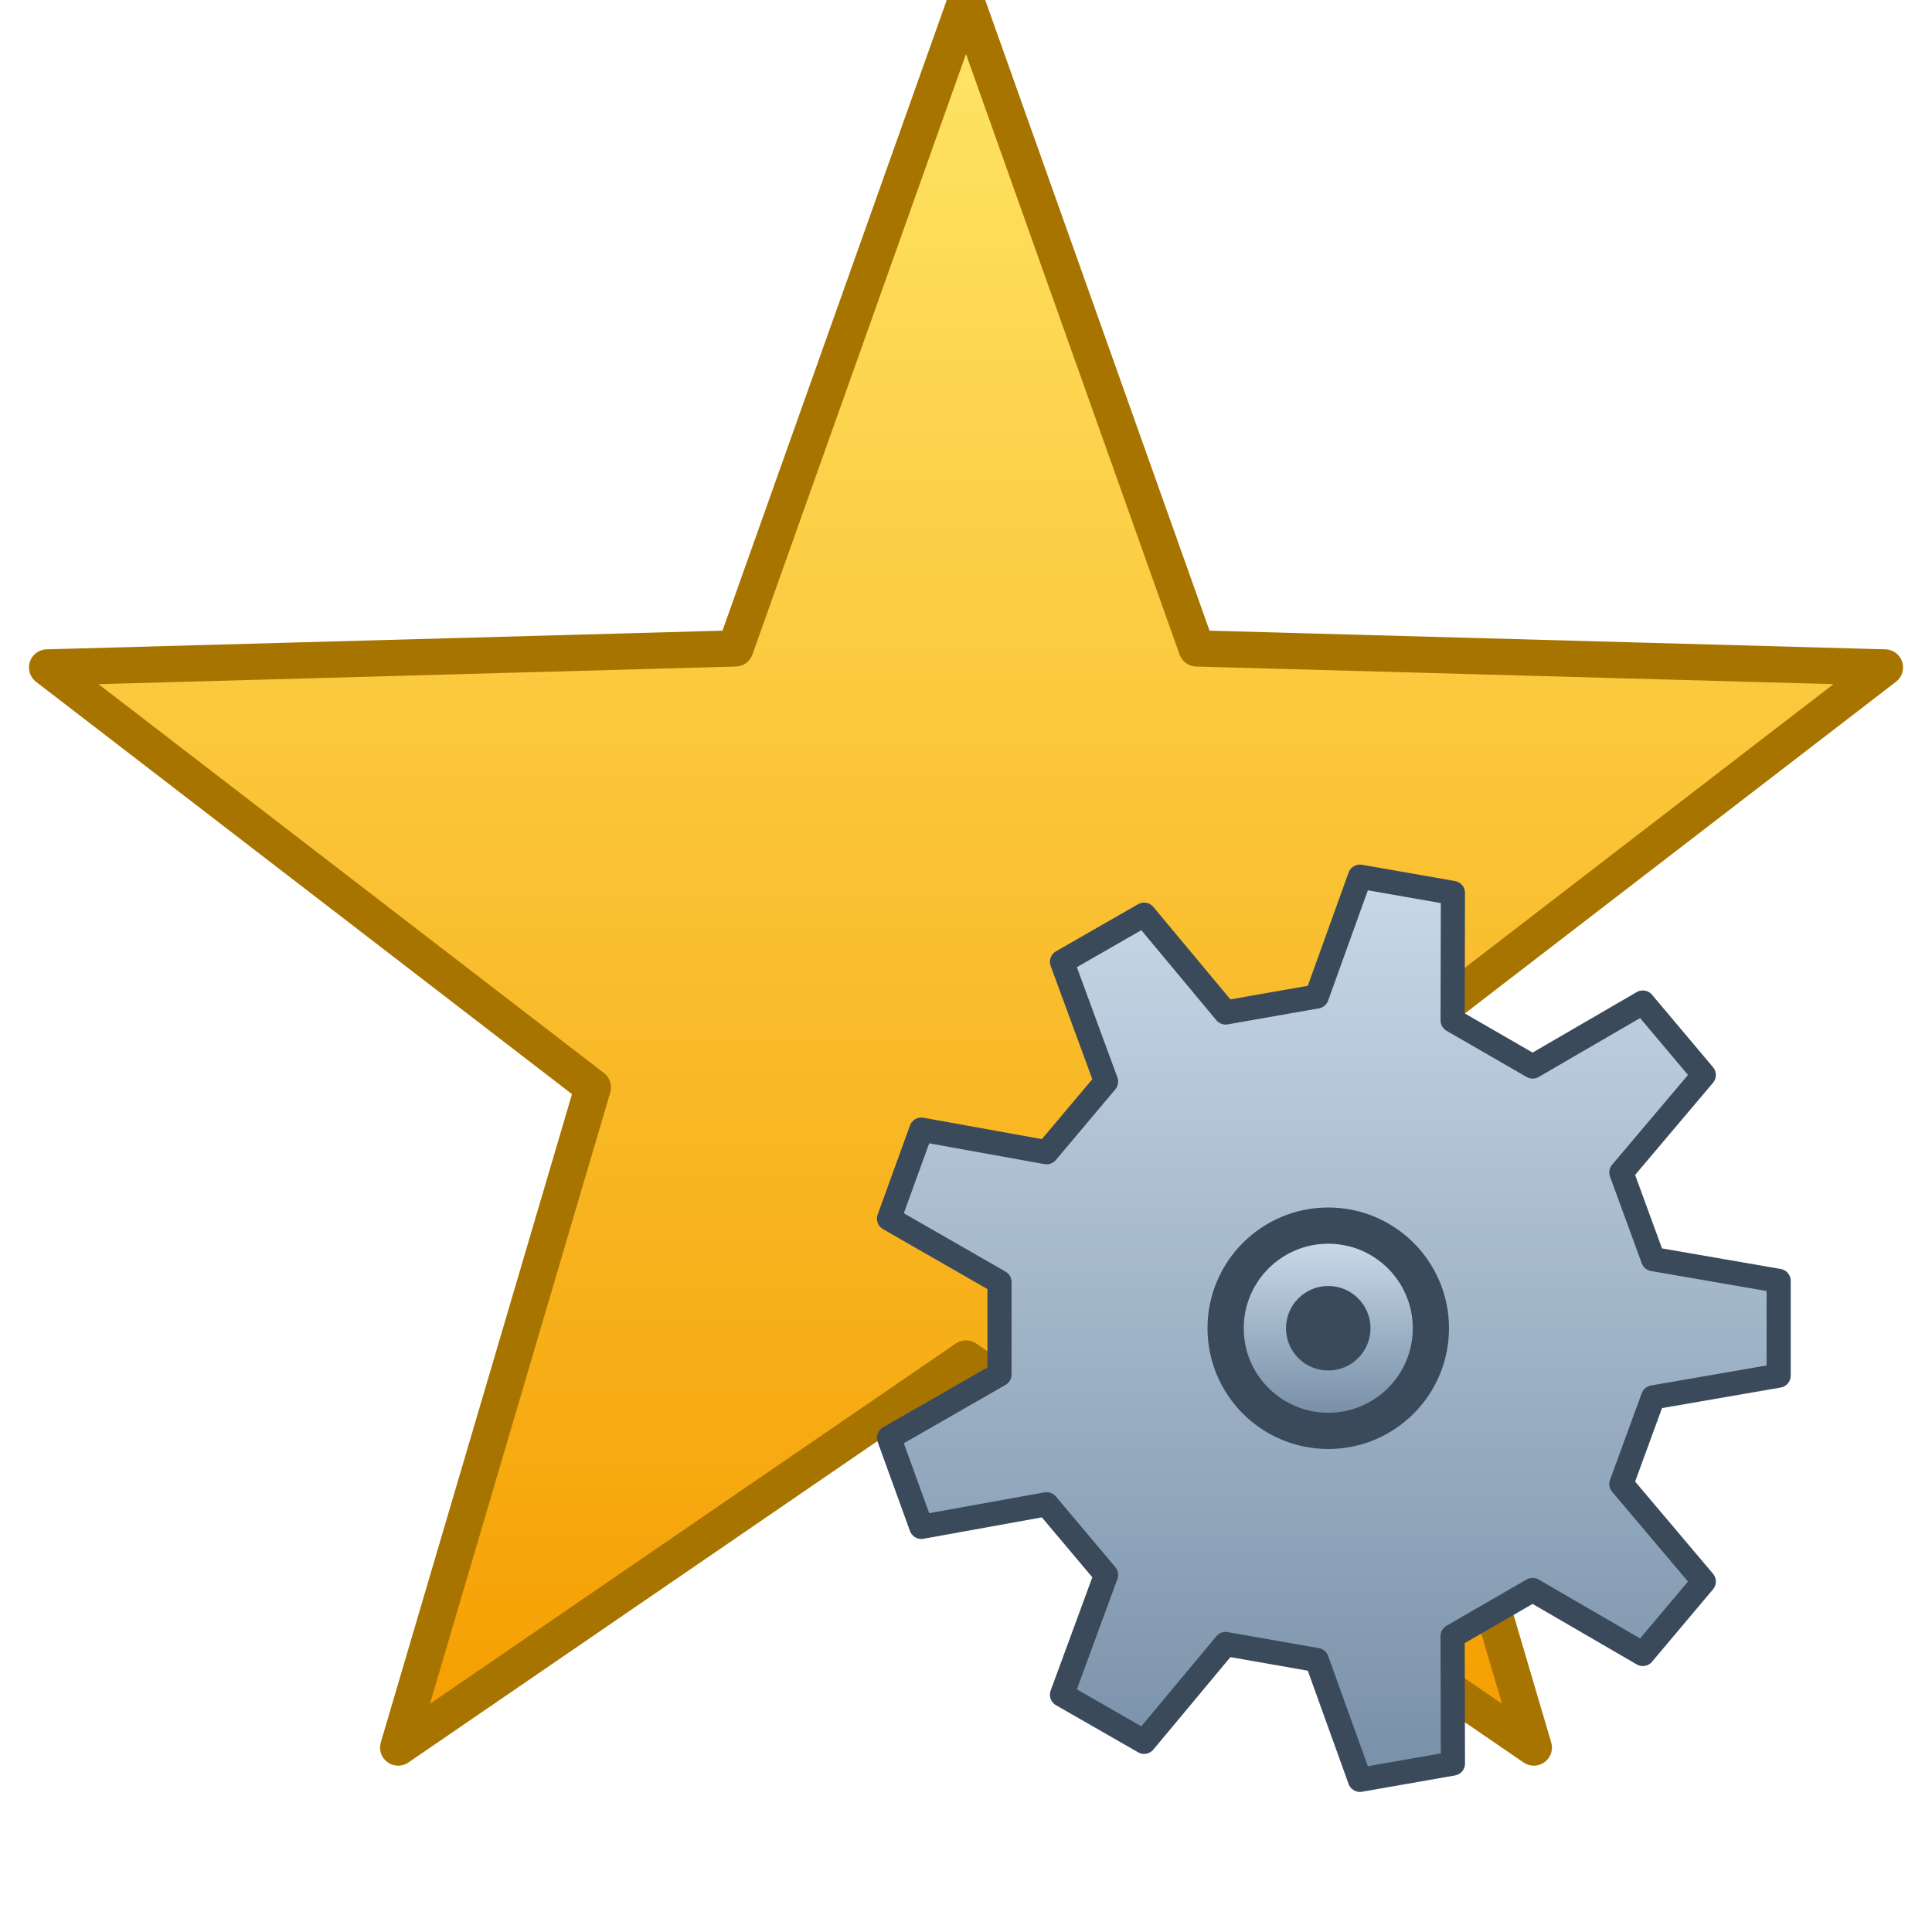
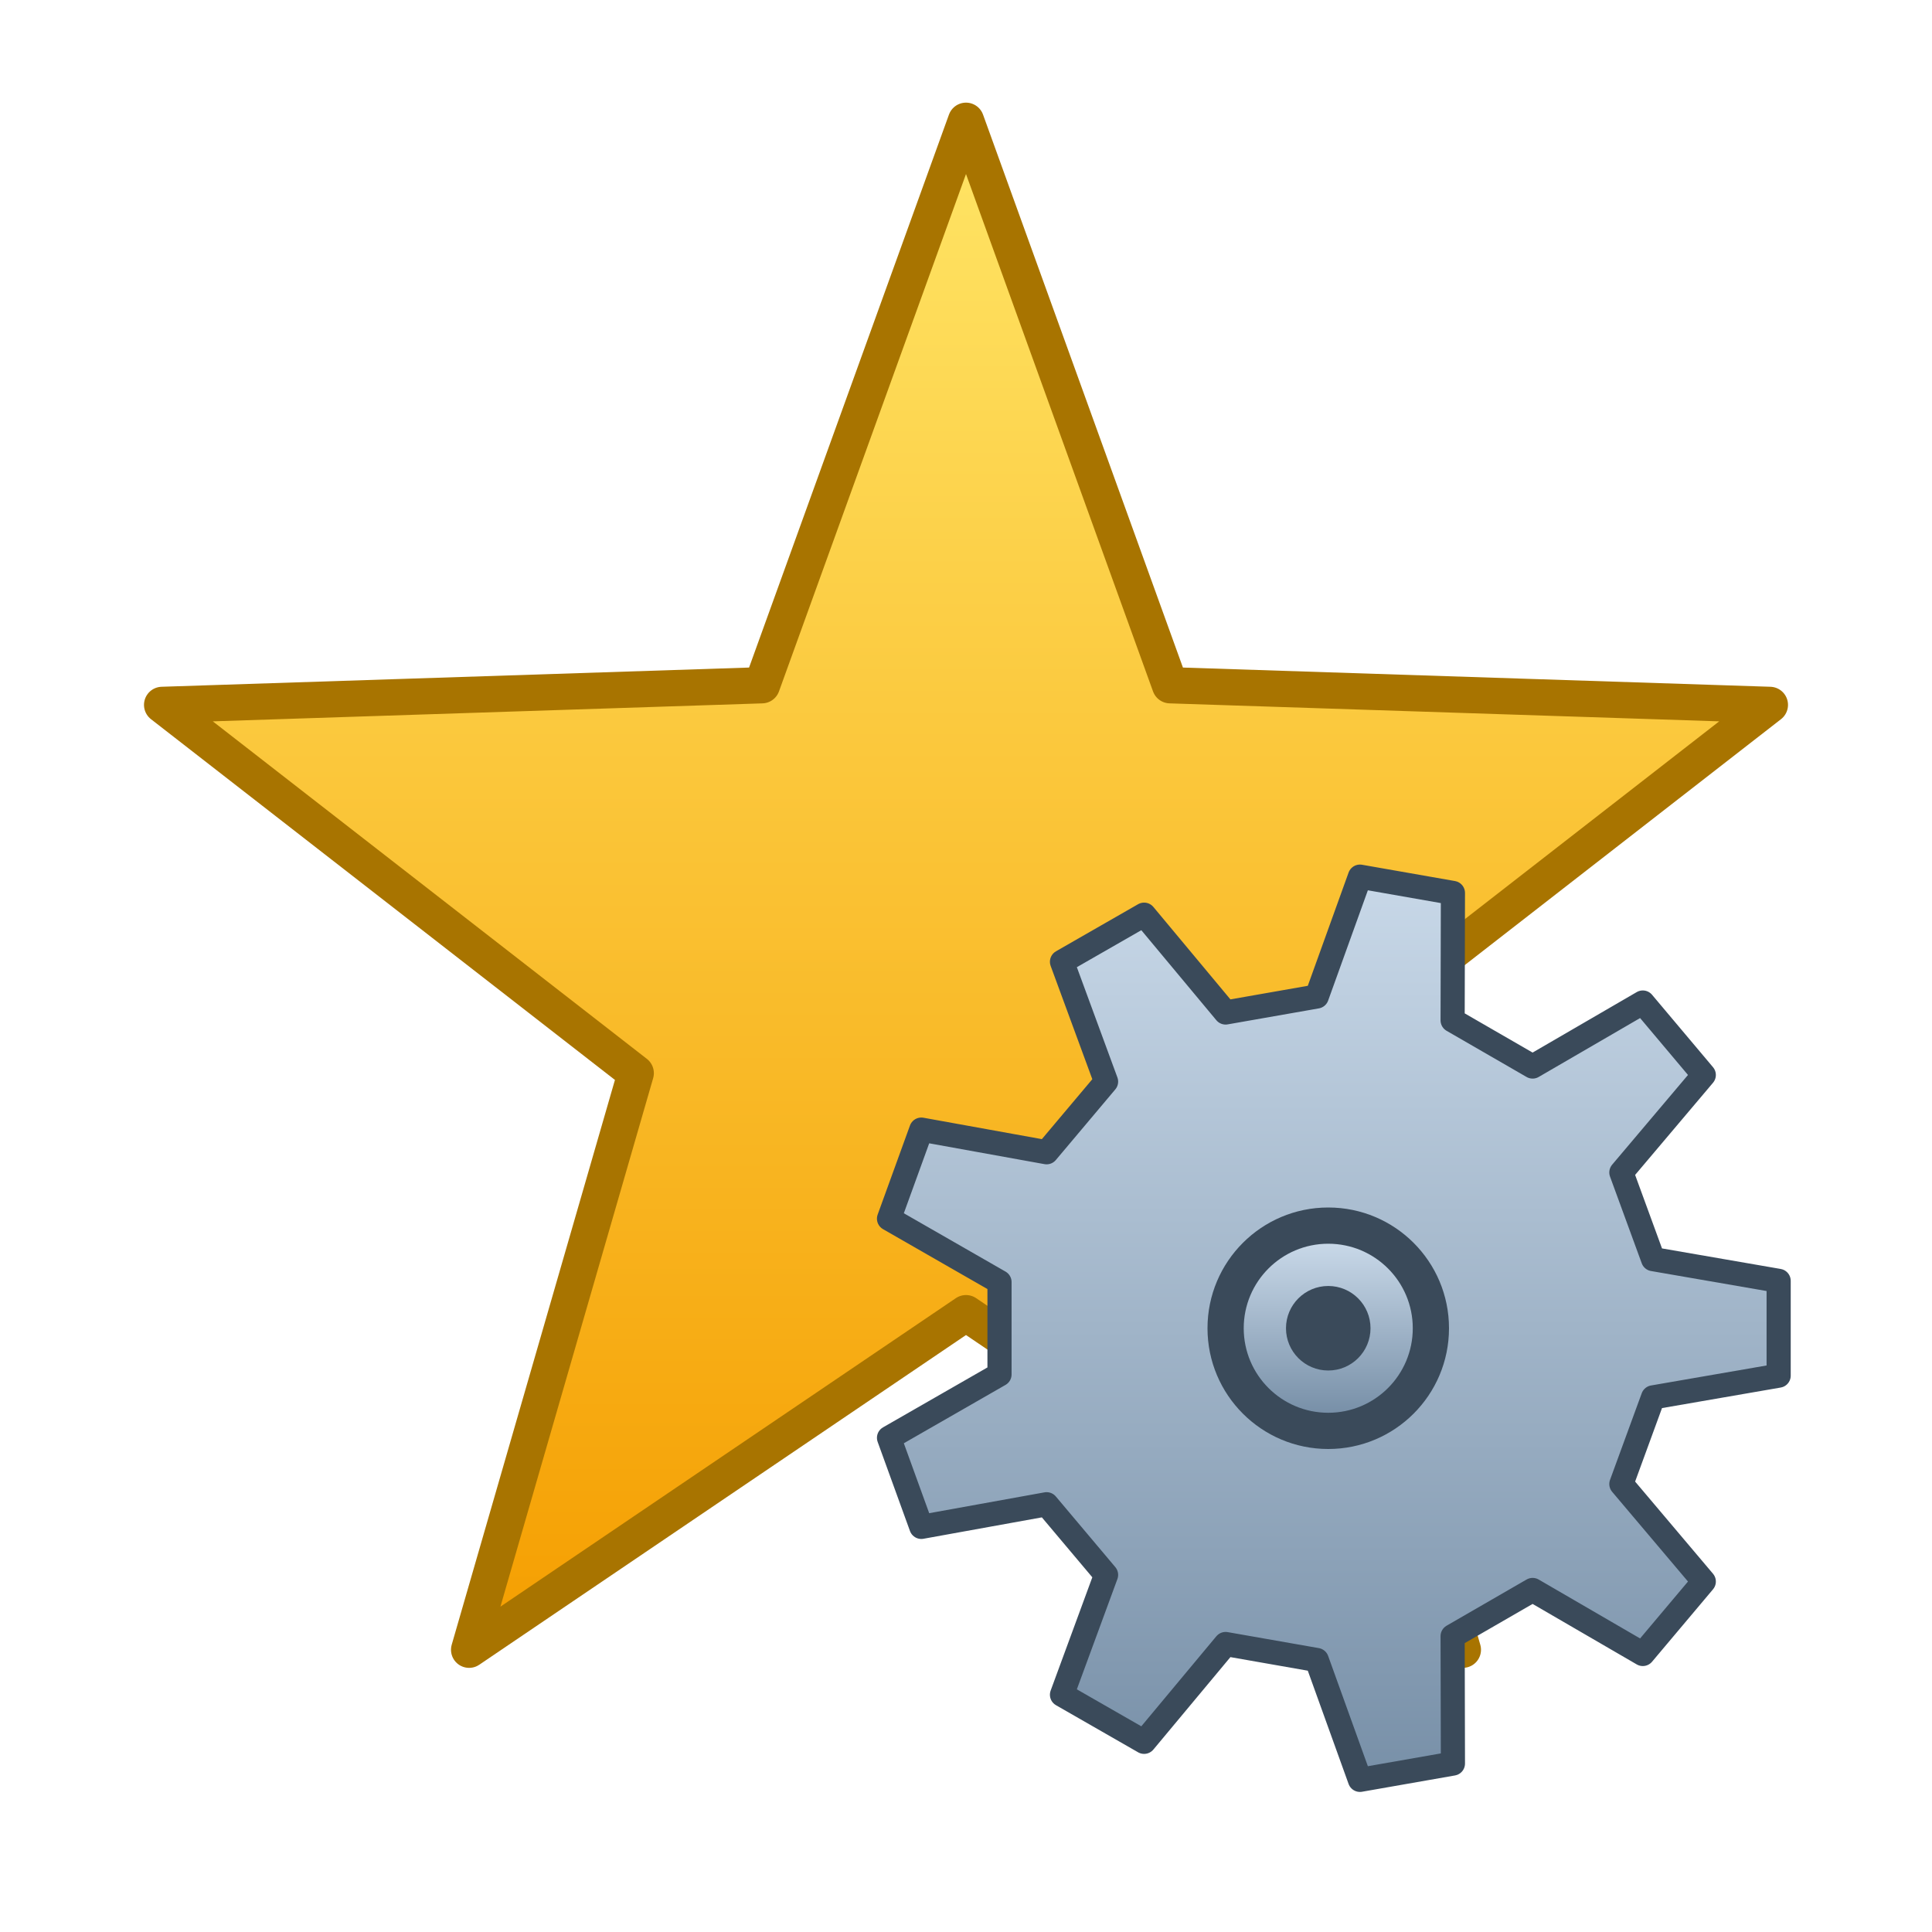
<svg xmlns="http://www.w3.org/2000/svg" viewBox="0 0 64 64">
  <defs>
    <linearGradient id="gearGrad" x1="0" y1="0" x2="0" y2="1">
      <stop offset="0" stop-color="#c8d8e8" />
      <stop offset="1" stop-color="#7890a8" />
    </linearGradient>
    <linearGradient id="starGrad" x1="0" y1="0" x2="0" y2="1">
      <stop offset="0" stop-color="#ffe566" />
      <stop offset="1" stop-color="#f59e00" />
    </linearGradient>
  </defs>
-   <polygon fill="url(#starGrad)" stroke="#a87400" stroke-width="1.2" stroke-linejoin="round" points="32,0 39.64,21.48 62.44,22.11 44.36,36.02 50.81,57.89 32,45 13.19,57.89 19.64,36.02 1.56,22.11 24.36,21.48" />
+   <polygon fill="url(#starGrad)" stroke="#a87400" stroke-width="1.2" stroke-linejoin="round" points="32,4 38.76,22.70 58.63,23.35 42.94,35.55 48.46,54.65 32,43.5 15.54,54.65 21.06,35.55 5.37,23.35 25.24,22.70" />
  <g transform="translate(44,44)">
    <path fill="url(#gearGrad)" stroke="#3a4a5a" stroke-width="0.8" stroke-linejoin="round" d="M10.76,-2.29 L14.92,-1.57 L14.92,1.57 L10.76,2.29          L9.71,5.16 L12.44,8.39 L10.42,10.79 L6.77,8.67          L4.12,10.20 L4.13,14.42 L1.05,14.96 L-0.38,10.99          L-3.40,10.46 L-6.10,13.70 L-8.82,12.14 L-7.36,8.17          L-9.33,5.83 L-13.48,6.58 L-14.55,3.63 L-10.89,1.53          L-10.89,-1.53 L-14.55,-3.63 L-13.48,-6.58 L-9.33,-5.83          L-7.36,-8.17 L-8.82,-12.14 L-6.10,-13.70 L-3.40,-10.46          L-0.38,-10.99 L1.05,-14.96 L4.13,-14.42 L4.12,-10.20          L6.77,-8.67 L10.42,-10.79 L12.44,-8.39 L9.71,-5.16 Z" />
    <circle r="4" fill="#3a4a5a" />
    <circle r="2.8" fill="url(#gearGrad)" />
    <circle r="1.4" fill="#3a4a5a" />
  </g>
</svg>
